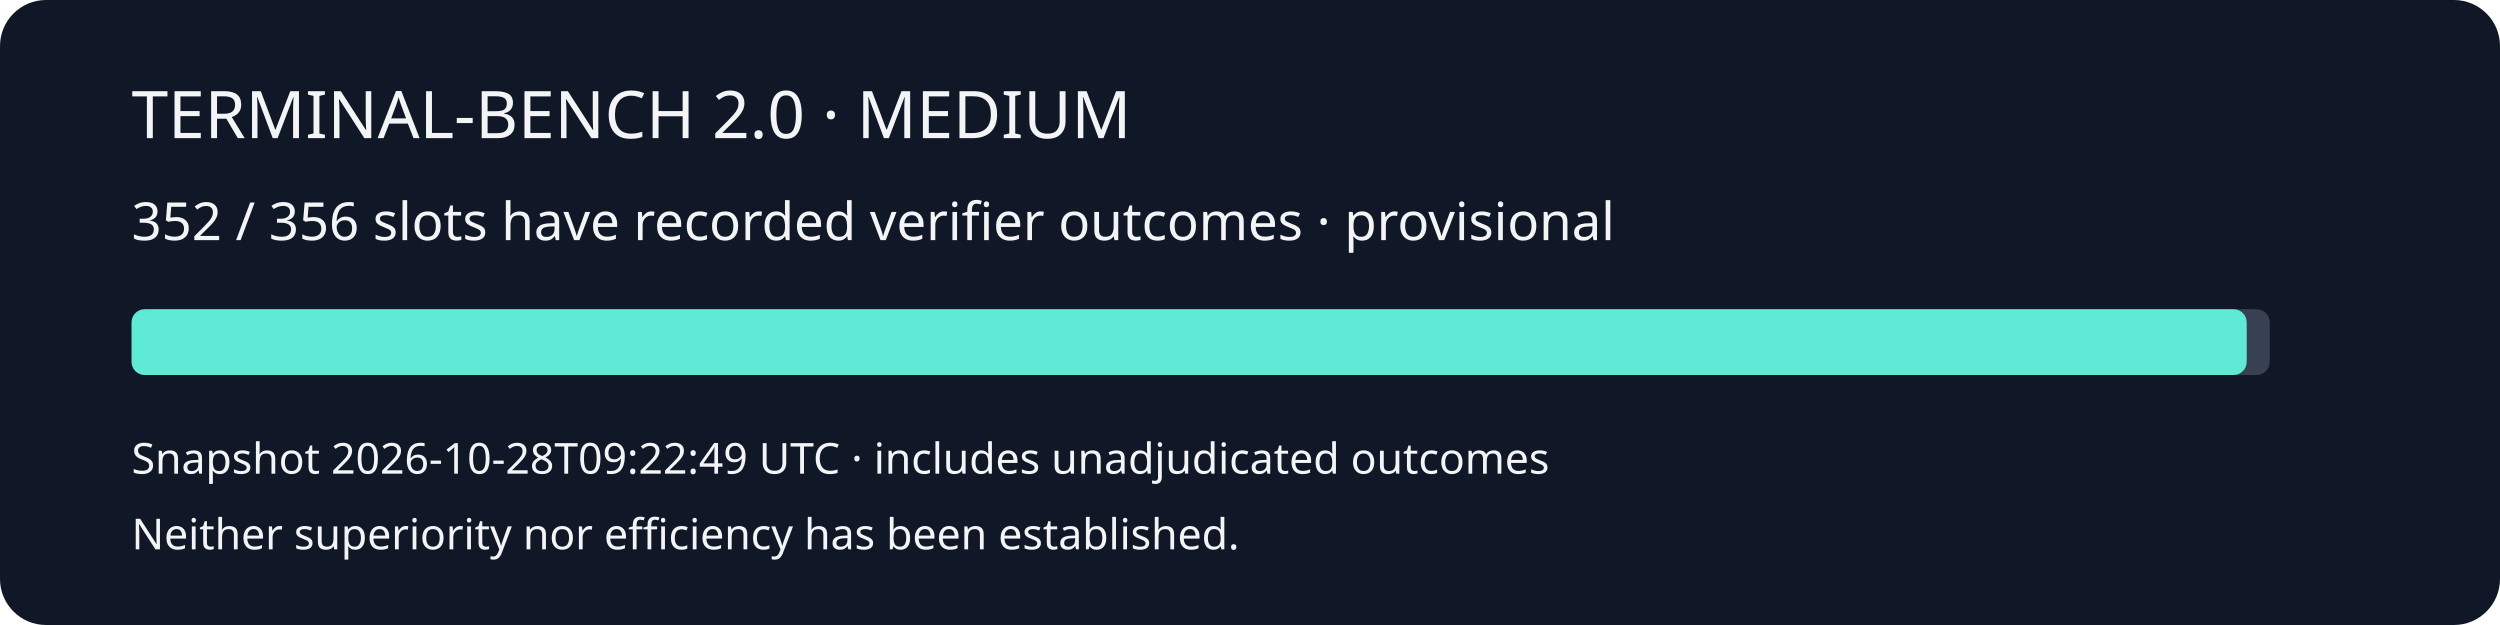
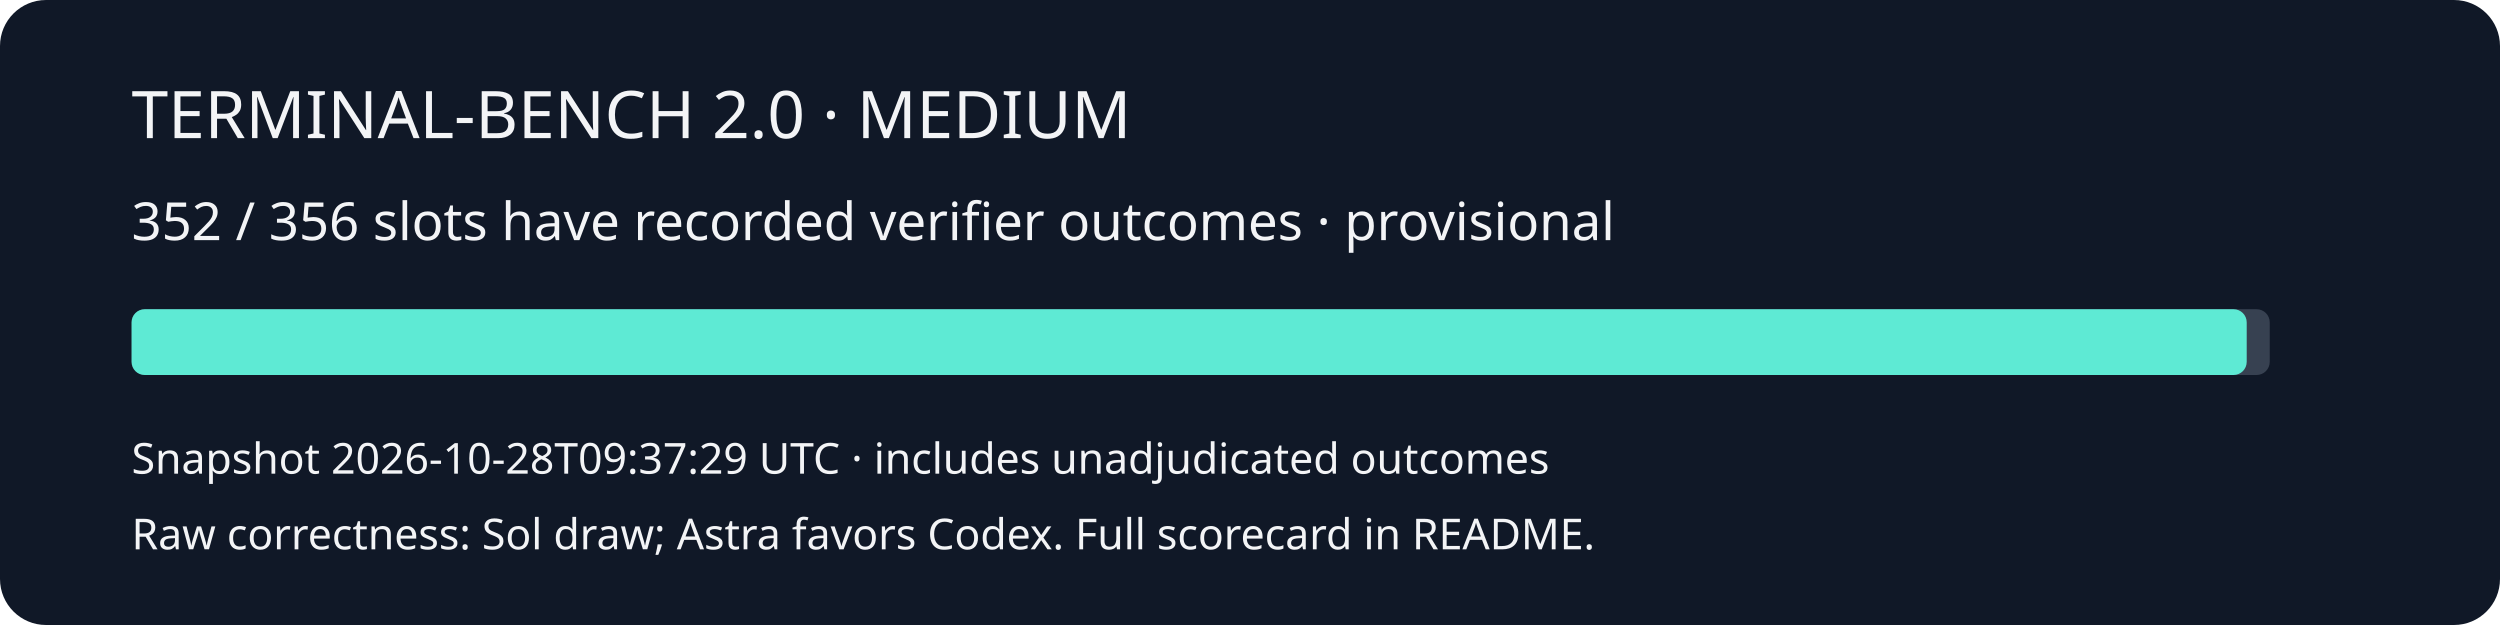
<svg xmlns="http://www.w3.org/2000/svg" width="760" height="190" viewBox="0 0 760 190" role="img" aria-label="Provisional coverage: 352 of 356 scored slots">
  <rect width="760" height="190" rx="14" fill="#101827" />
  <g font-family="sans-serif" fill="#f3f4f6">
    <text x="40" y="42" font-size="20">TERMINAL-BENCH 2.0 · MEDIUM</text>
    <text x="40" y="73" font-size="16">352 / 356 slots have recorded verifier outcomes · provisional</text>
    <rect x="40" y="94" width="650" height="20" rx="4" fill="#374151" />
    <rect x="40" y="94" width="643" height="20" rx="4" fill="#5eead4" />
-     <text x="40" y="144" font-size="13">Snapshot 2026-10-28T09:22:49 UTC · includes unadjudicated outcomes</text>
-     <text x="40" y="167" font-size="13">Neither superiority nor efficiency has been established.</text>
+     <text x="40" y="144" font-size="13">Snapshot 2026-10-28T09:37:29 UTC · includes unadjudicated outcomes</text>
+     <text x="40" y="167" font-size="13">Raw correctness: Sol draw; Astra favors Codex. Full scorecard in README.</text>
  </g>
</svg>
